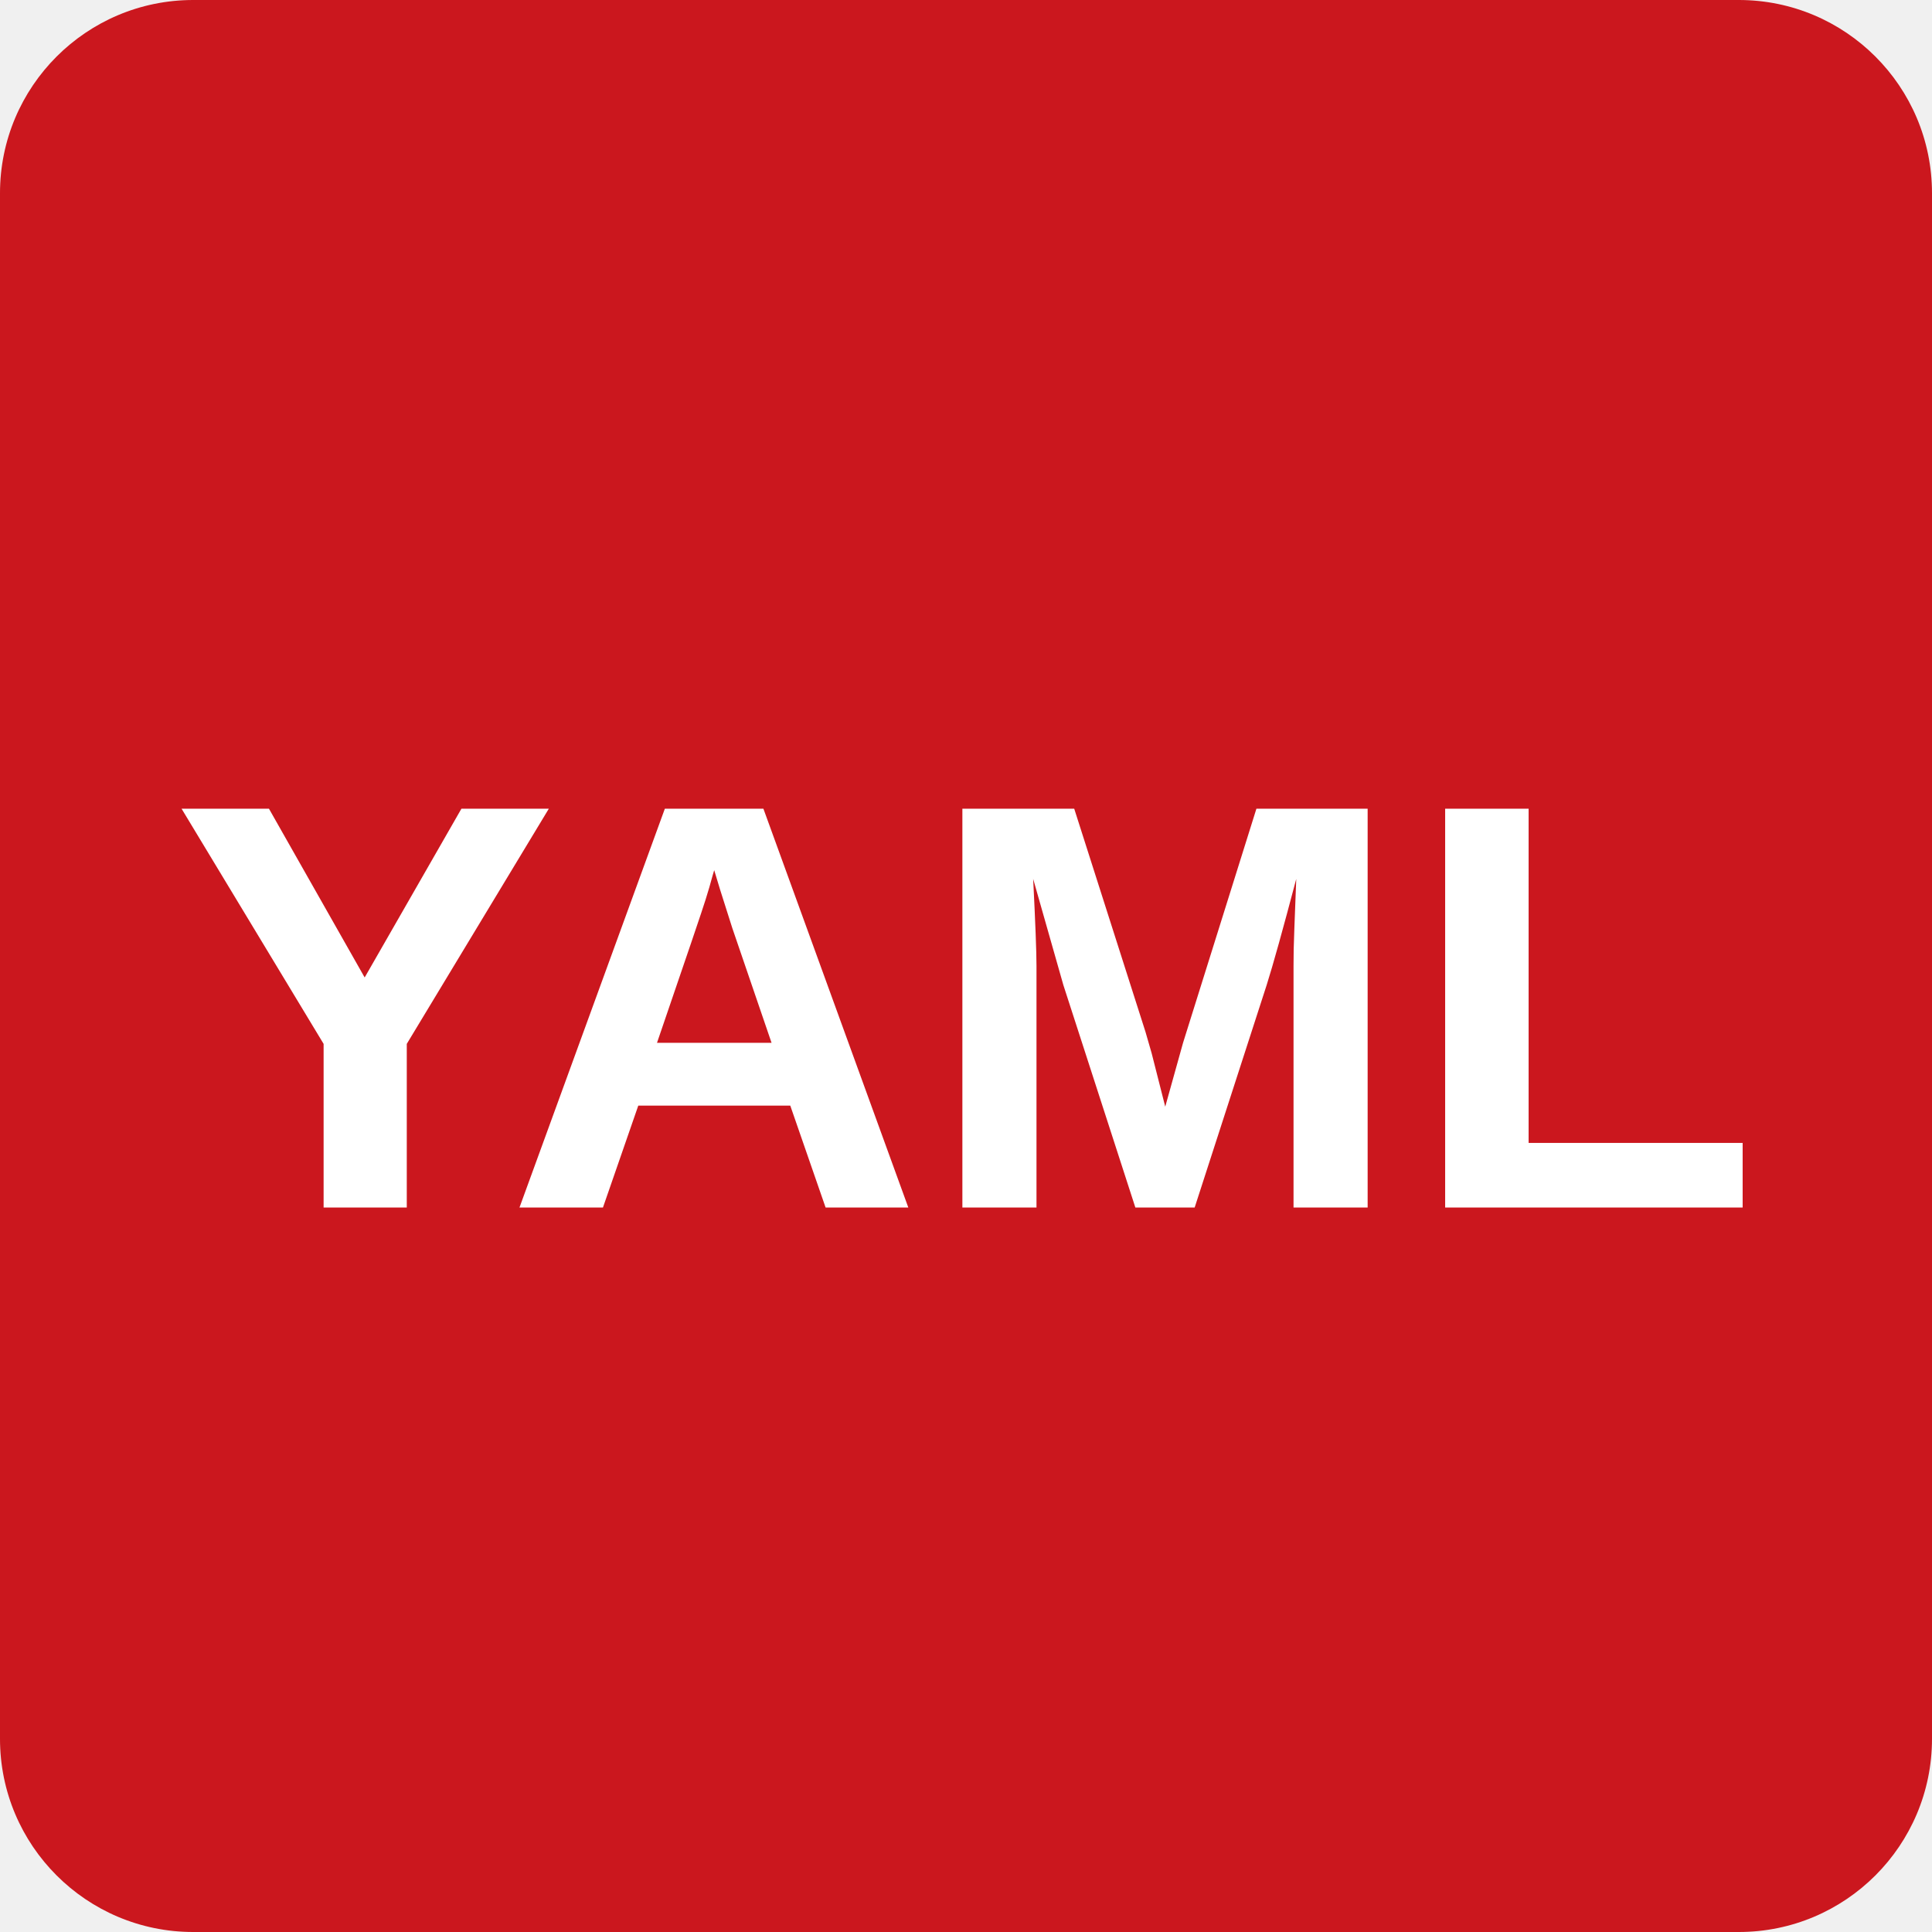
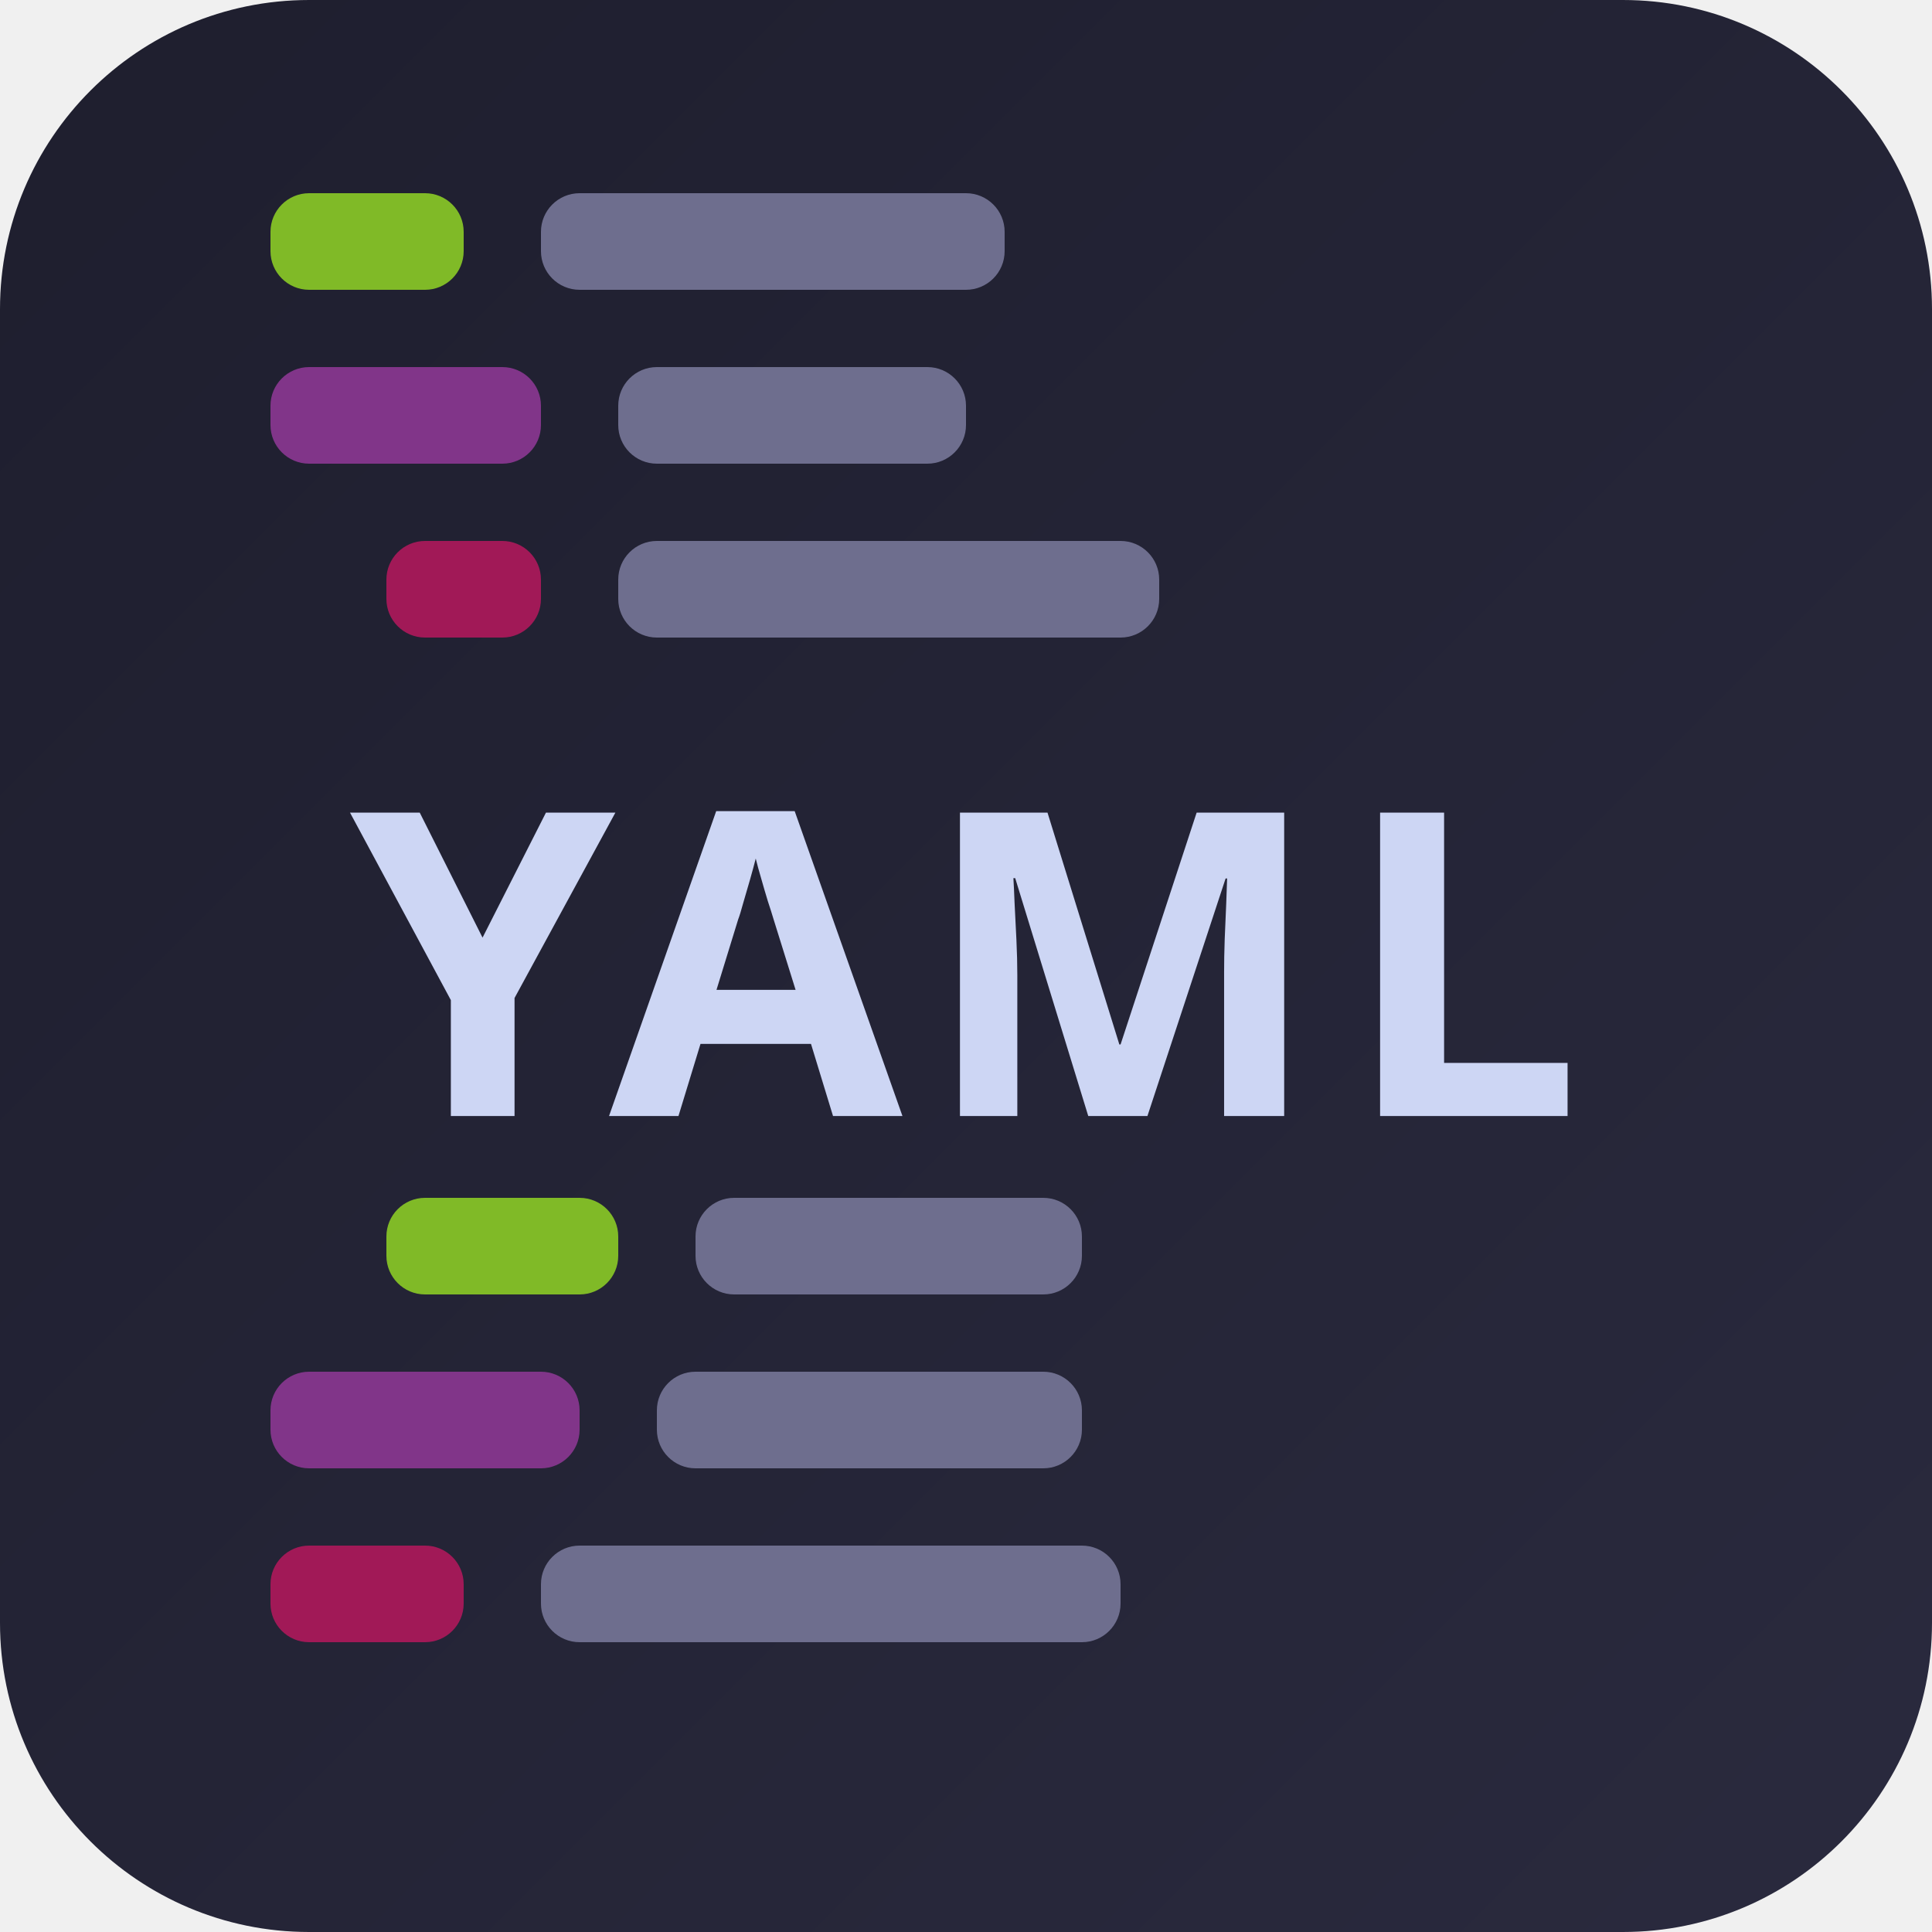
- <svg xmlns="http://www.w3.org/2000/svg" width="200" height="200" viewBox="0 0 200 200">
-   <rect width="200" height="200" rx="20" fill="#cb171e" />
-   <text x="100" y="125" font-family="Arial, sans-serif" font-size="60" font-weight="bold" fill="white" text-anchor="middle">YAML</text>
+ <svg xmlns="http://www.w3.org/2000/svg" viewBox="0 0 100 100" width="100" height="100">
+   <defs>
+     <linearGradient id="bg" x1="0%" y1="0%" x2="100%" y2="100%">
+       <stop offset="0%" style="stop-color:#1e1e2e" />
+       <stop offset="100%" style="stop-color:#2a2a3e" />
+     </linearGradient>
+   </defs>
+   <rect width="100" height="100" rx="16" ry="16" fill="url(#bg)" />
+   <rect x="14" y="10" width="10" height="5" rx="2" fill="#80ba27" />
+   <rect x="28" y="10" width="24" height="5" rx="2" fill="#6e6e8e" />
+   <rect x="14" y="19" width="14" height="5" rx="2" fill="#813589" />
+   <rect x="32" y="19" width="18" height="5" rx="2" fill="#6e6e8e" />
+   <rect x="20" y="28" width="8" height="5" rx="2" fill="#a11957" />
+   <rect x="32" y="28" width="28" height="5" rx="2" fill="#6e6e8e" />
+   <text x="50" y="50" text-anchor="middle" dominant-baseline="middle" font-family="'Neo Sans Pro', 'Neo Sans', sans-serif" font-size="22" font-weight="bold" fill="#cdd6f4" letter-spacing="1">YAML</text>
+   <rect x="20" y="62" width="12" height="5" rx="2" fill="#80ba27" />
+   <rect x="36" y="62" width="20" height="5" rx="2" fill="#6e6e8e" />
+   <rect x="14" y="71" width="16" height="5" rx="2" fill="#813589" />
+   <rect x="34" y="71" width="22" height="5" rx="2" fill="#6e6e8e" />
+   <rect x="14" y="80" width="10" height="5" rx="2" fill="#a11957" />
+   <rect x="28" y="80" width="30" height="5" rx="2" fill="#6e6e8e" />
</svg>
